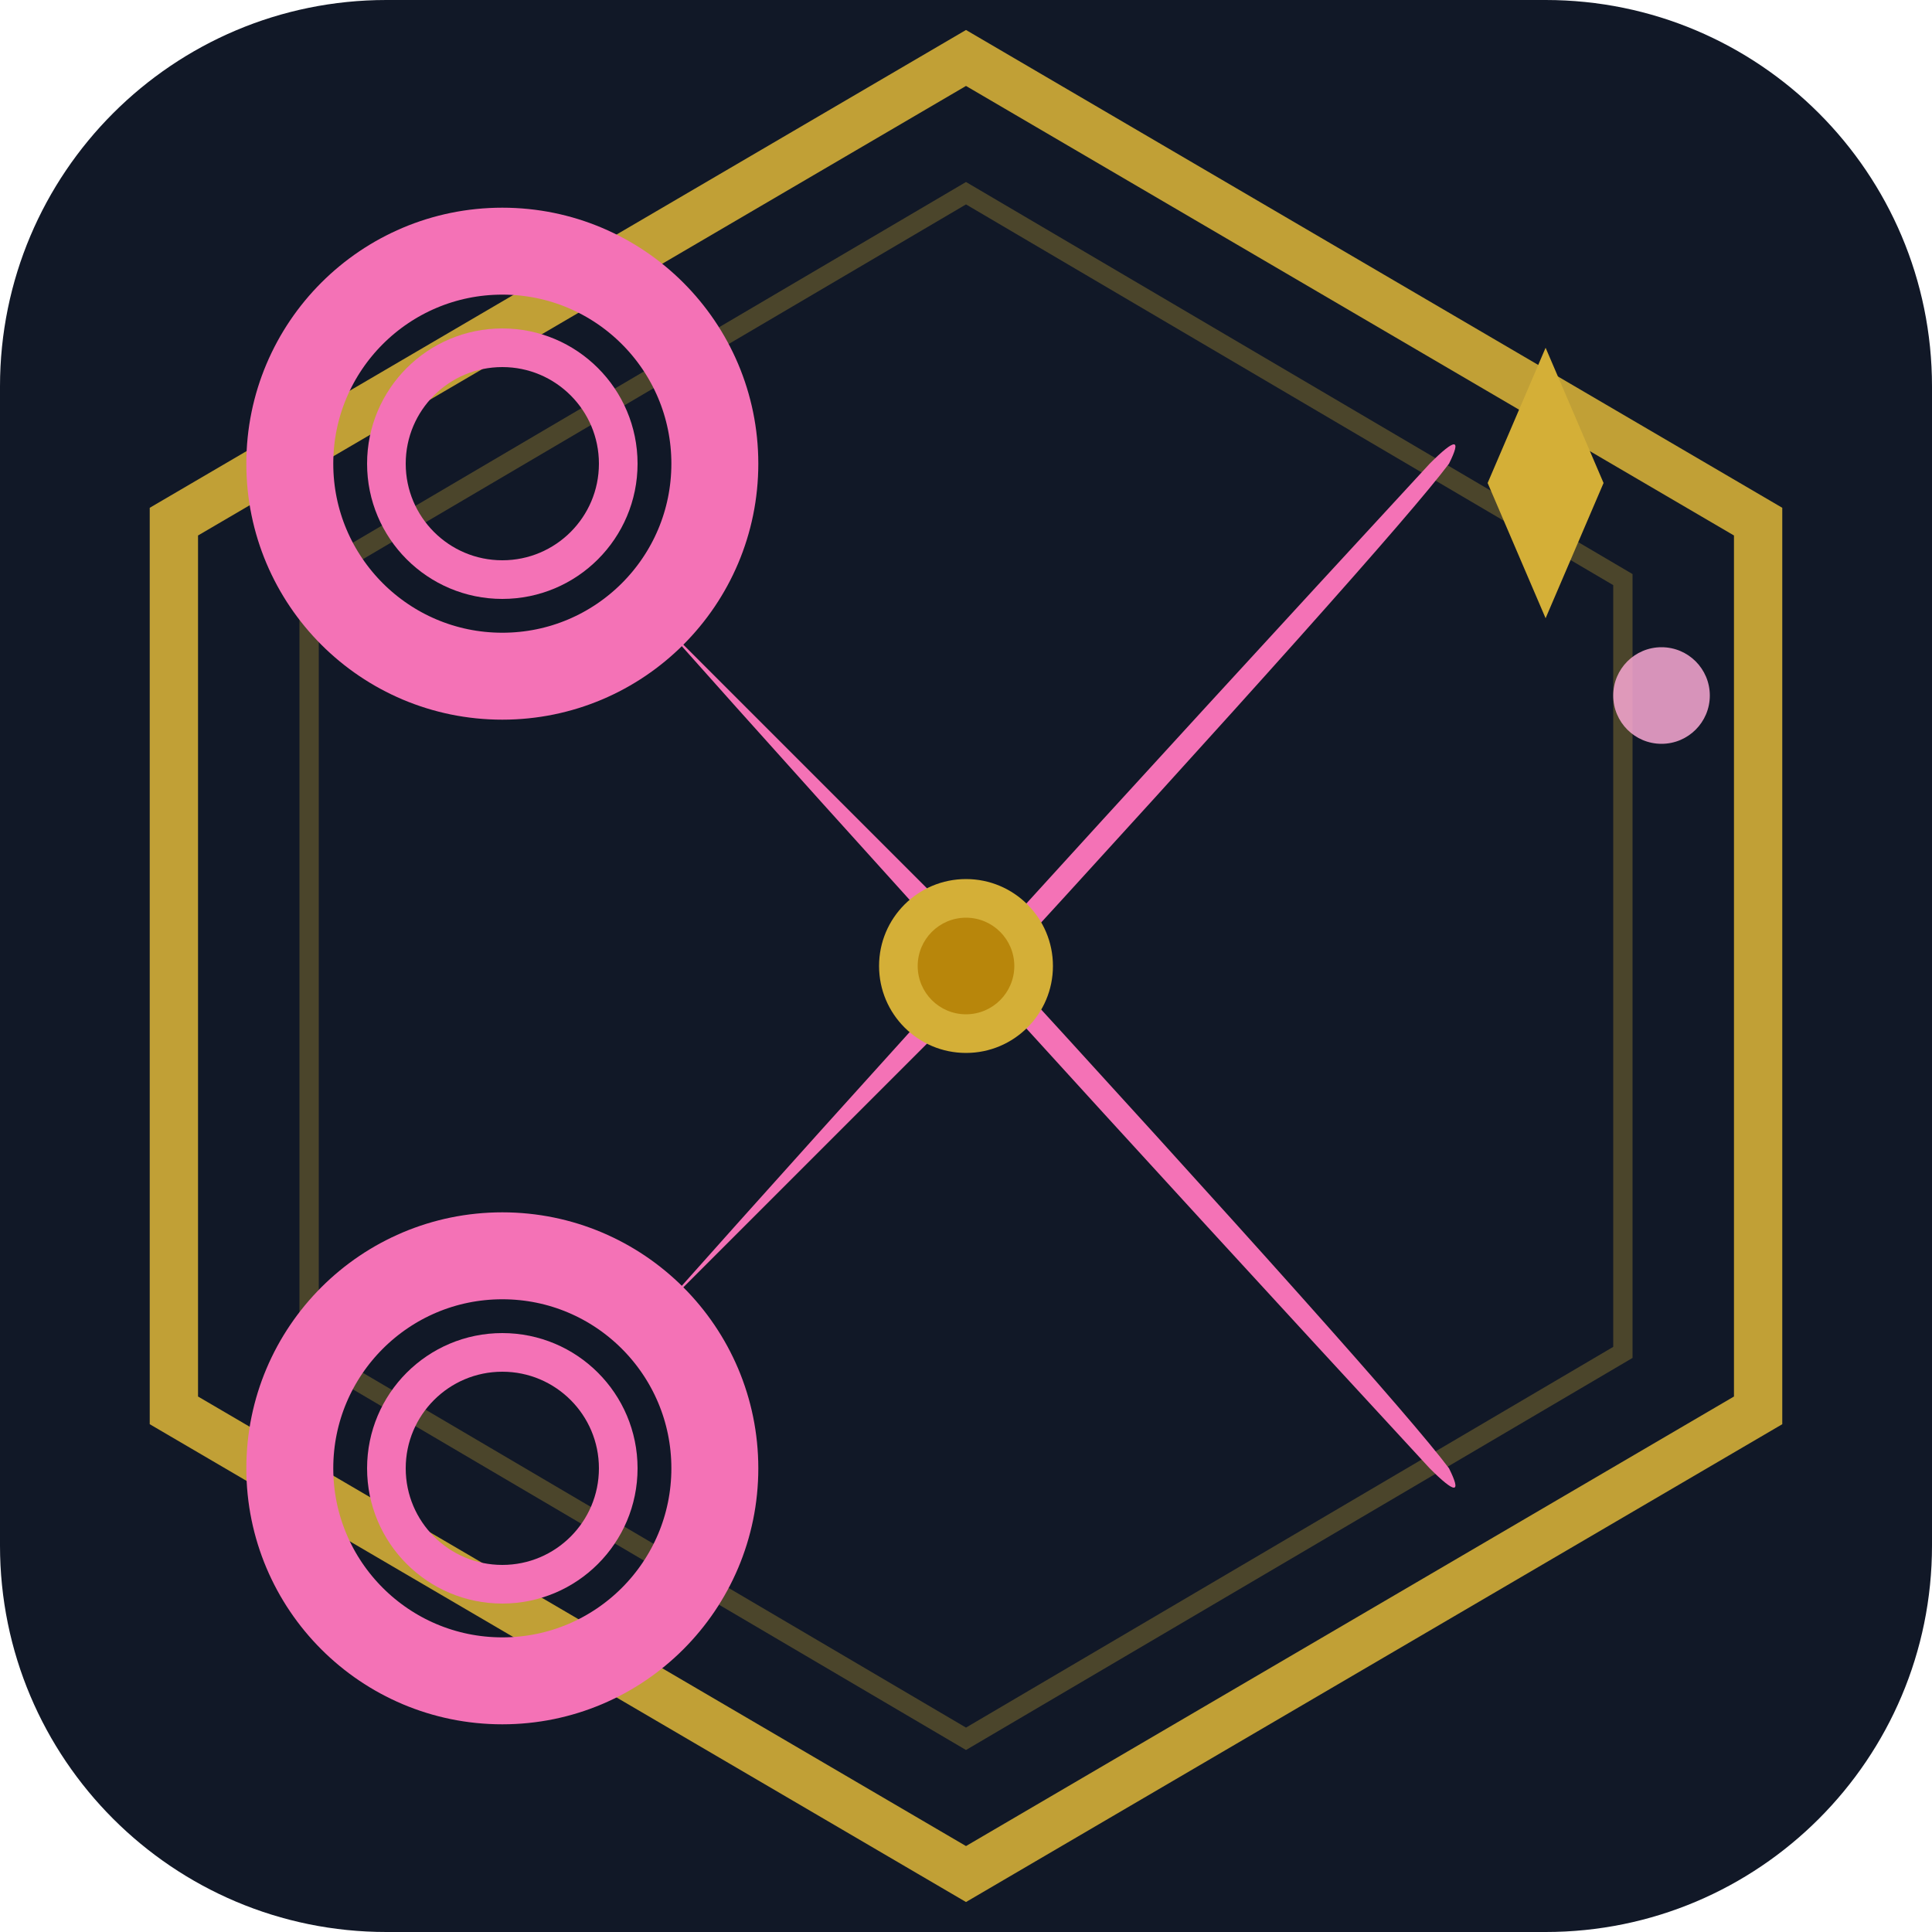
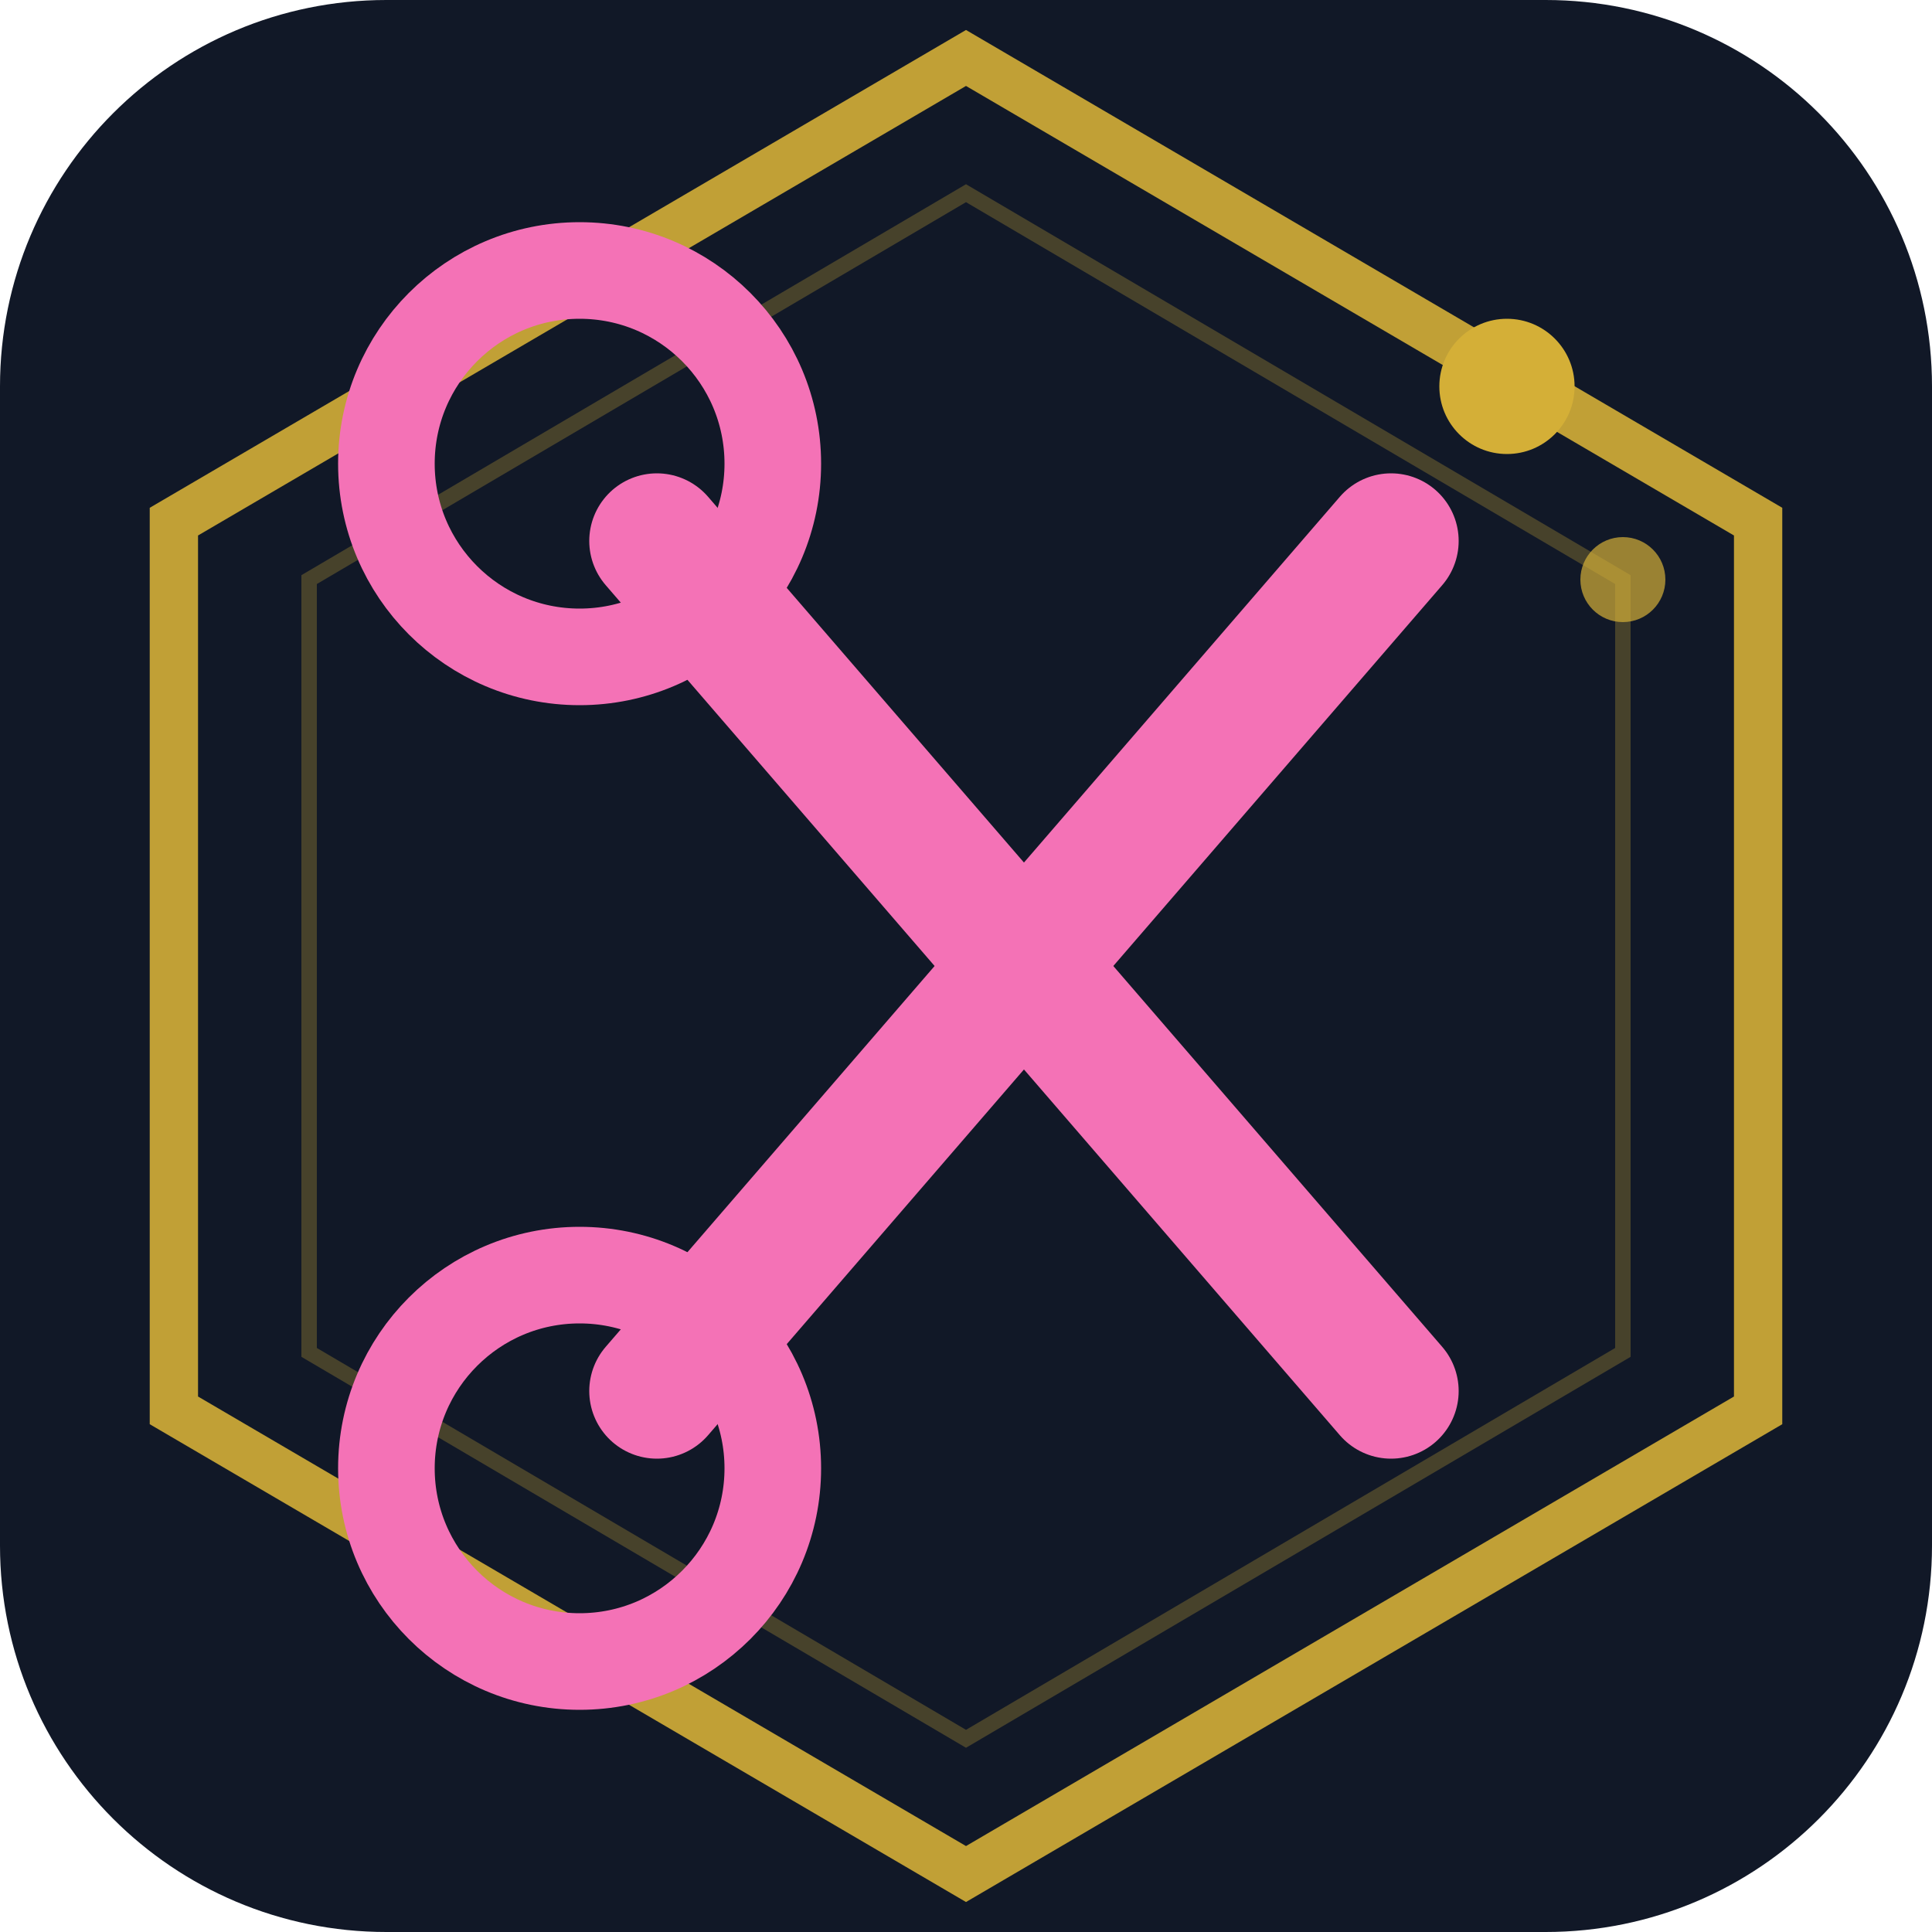
<svg xmlns="http://www.w3.org/2000/svg" width="64" height="64" viewBox="0 0 100 100">
  <rect width="100" height="100" rx="20" fill="#111827" />
  <polygon points="50,3 91,27 91,73 50,97 9,73 9,27" fill="none" stroke="#d4af37" stroke-width="2.5" opacity="0.9" />
-   <polygon points="50,10 84,30 84,70 50,90 16,70 16,30" fill="none" stroke="#d4af37" stroke-width="1" opacity="0.3" />
-   <path d="M34,68 Q50,50 74,24 Q76,22 75,24 Q72,28 50,52 Z" fill="#f472b6" />
-   <path d="M34,32 Q50,50 74,76 Q76,78 75,76 Q72,72 50,48 Z" fill="#f472b6" />
-   <circle cx="50" cy="50" r="4.5" fill="#d4af37" />
-   <circle cx="50" cy="50" r="2.5" fill="#b8860b" />
-   <circle cx="26" cy="24" r="11" fill="none" stroke="#f472b6" stroke-width="4.5" />
-   <circle cx="26" cy="24" r="6" fill="none" stroke="#f472b6" stroke-width="2" />
-   <circle cx="26" cy="76" r="11" fill="none" stroke="#f472b6" stroke-width="4.5" />
-   <circle cx="26" cy="76" r="6" fill="none" stroke="#f472b6" stroke-width="2" />
-   <polygon points="80,18 83,25 80,32 77,25" fill="#d4af37" />
-   <circle cx="86" cy="36" r="2.5" fill="#f9a8d4" opacity="0.85" />
+   <polygon points="50,10 84,30 84,70 50,90 16,70 16,30" fill="none" stroke="#d4af37" stroke-width="0.8" opacity="0.28" />
+   <line x1="34" y1="28" x2="72" y2="72" stroke="#f472b6" stroke-width="7" stroke-linecap="round" />
+   <line x1="34" y1="72" x2="72" y2="28" stroke="#f472b6" stroke-width="7" stroke-linecap="round" />
+   <circle cx="30" cy="24" r="10" fill="none" stroke="#f472b6" stroke-width="5" />
+   <circle cx="30" cy="76" r="10" fill="none" stroke="#f472b6" stroke-width="5" />
+   <circle cx="78" cy="20" r="3.5" fill="#d4af37" />
+   <circle cx="84" cy="30" r="2.2" fill="#d4af37" opacity="0.7" />
</svg>
